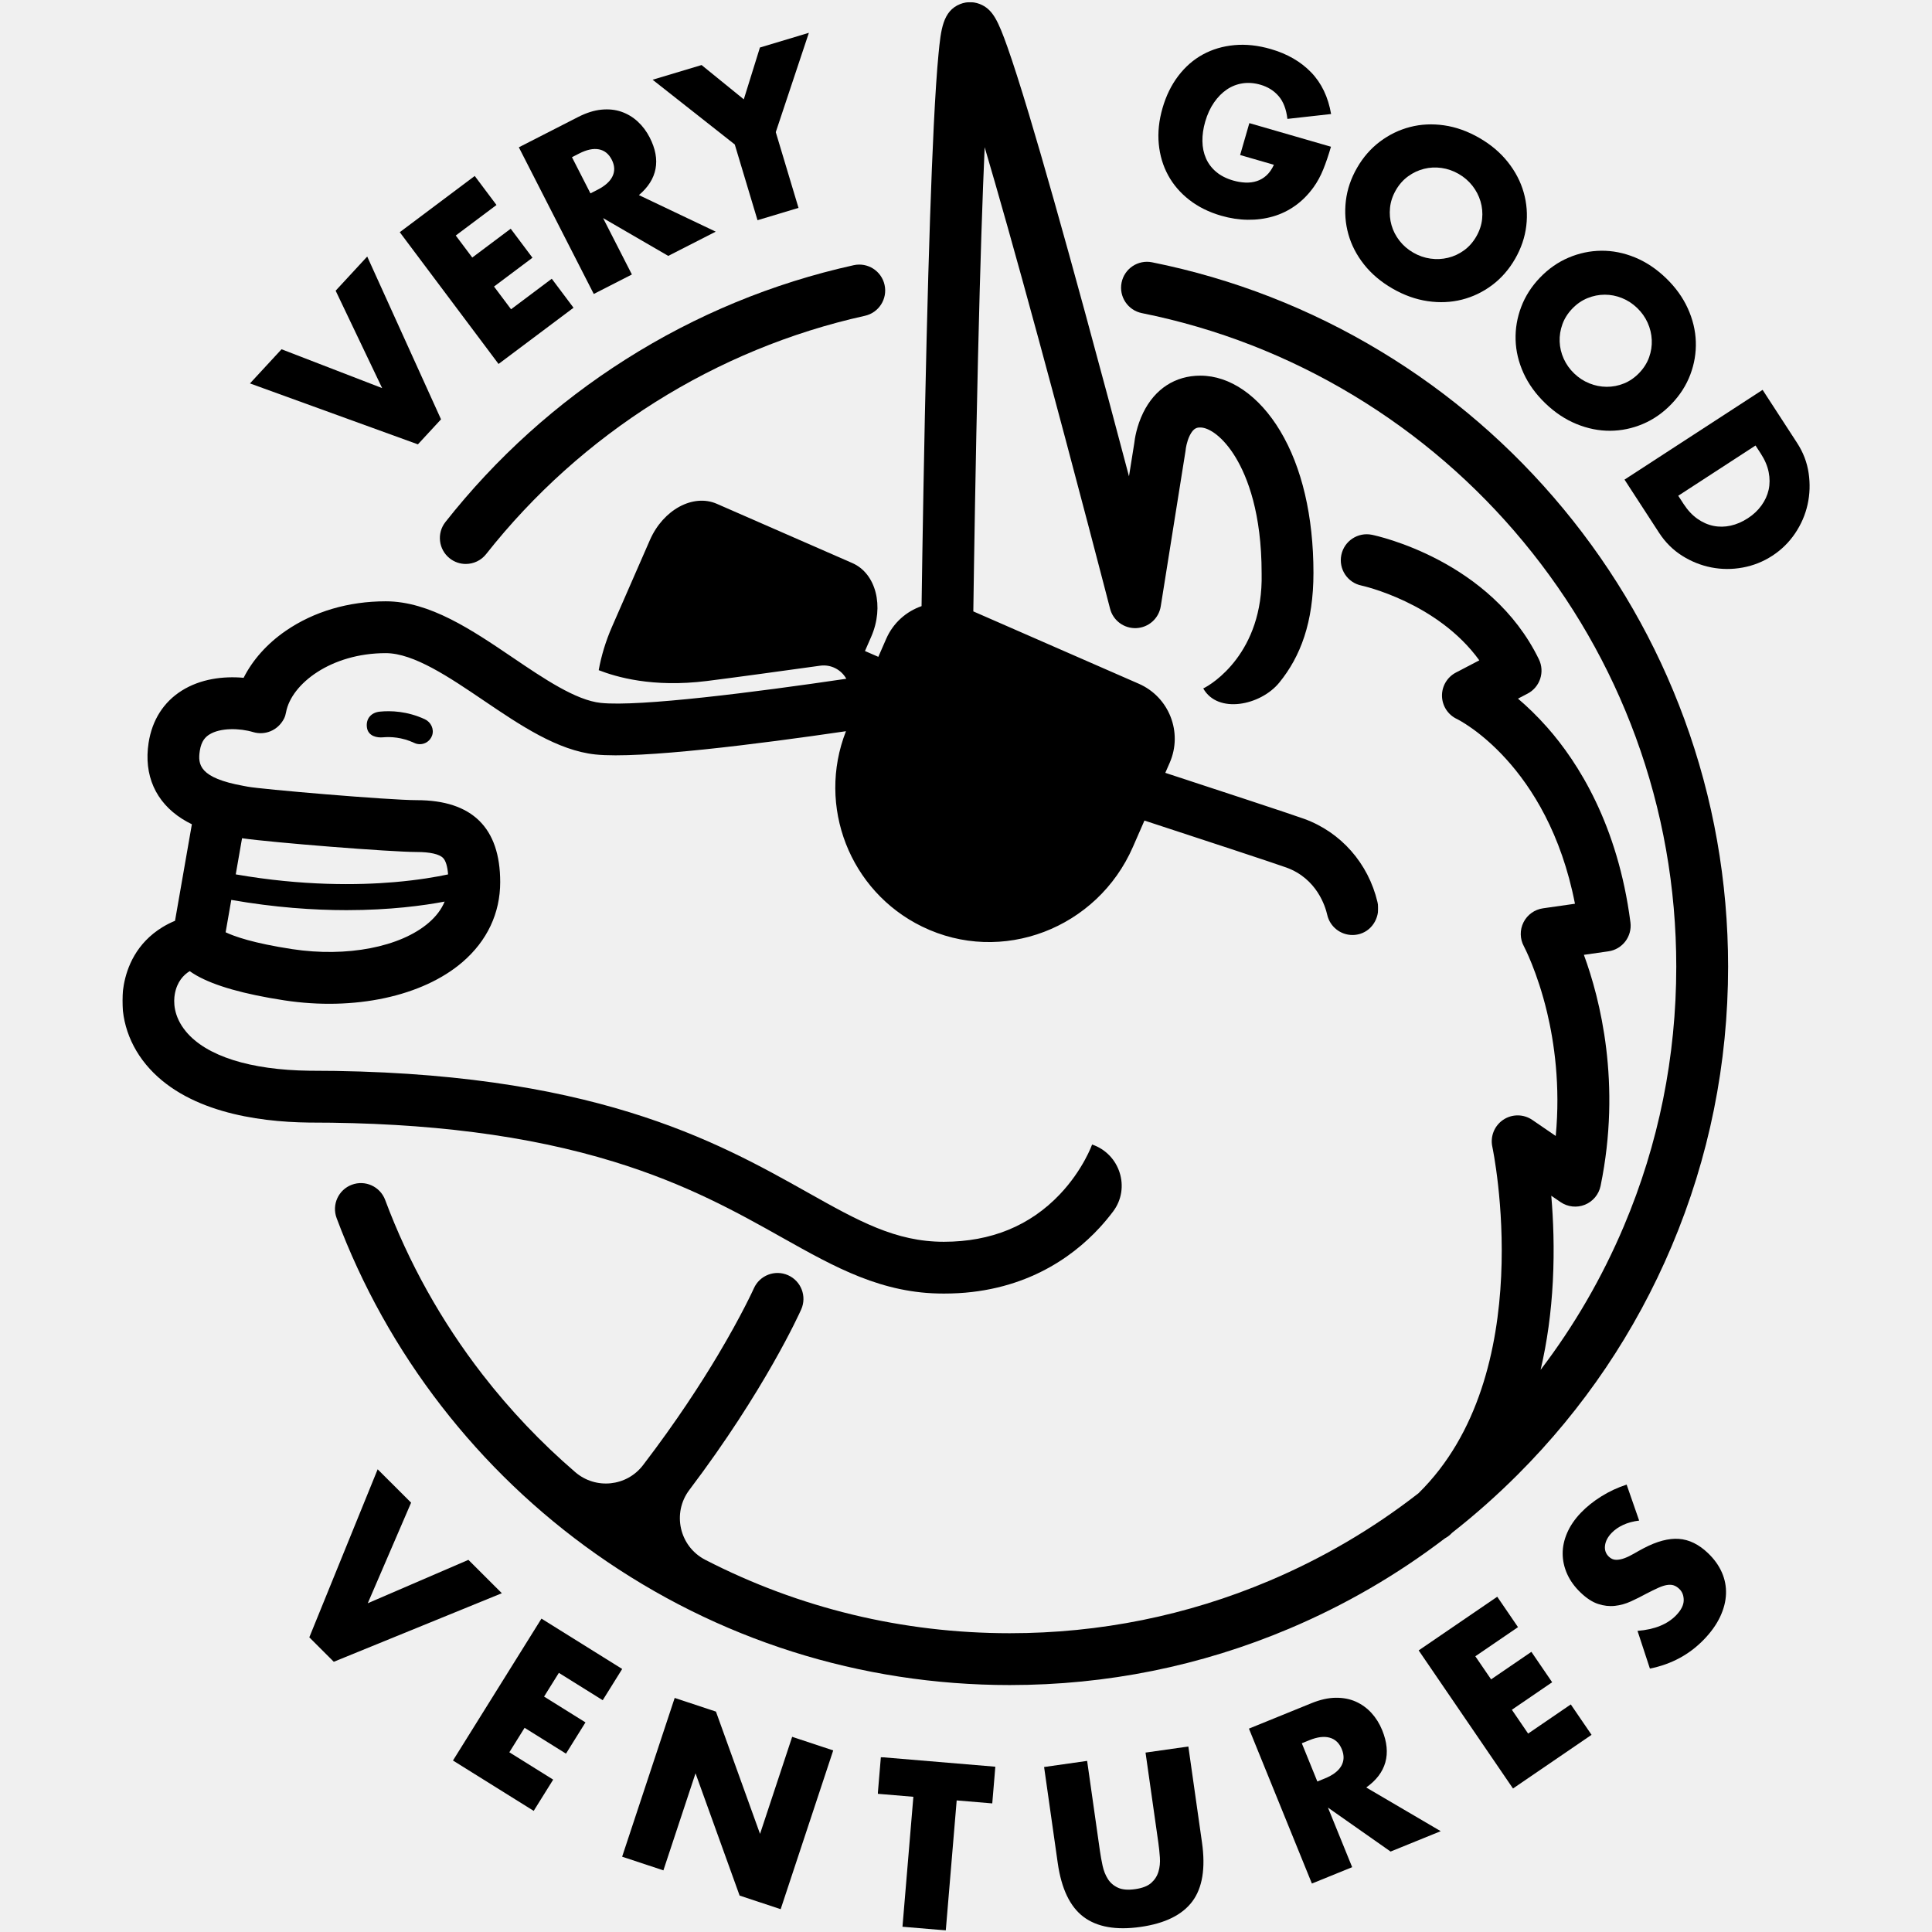
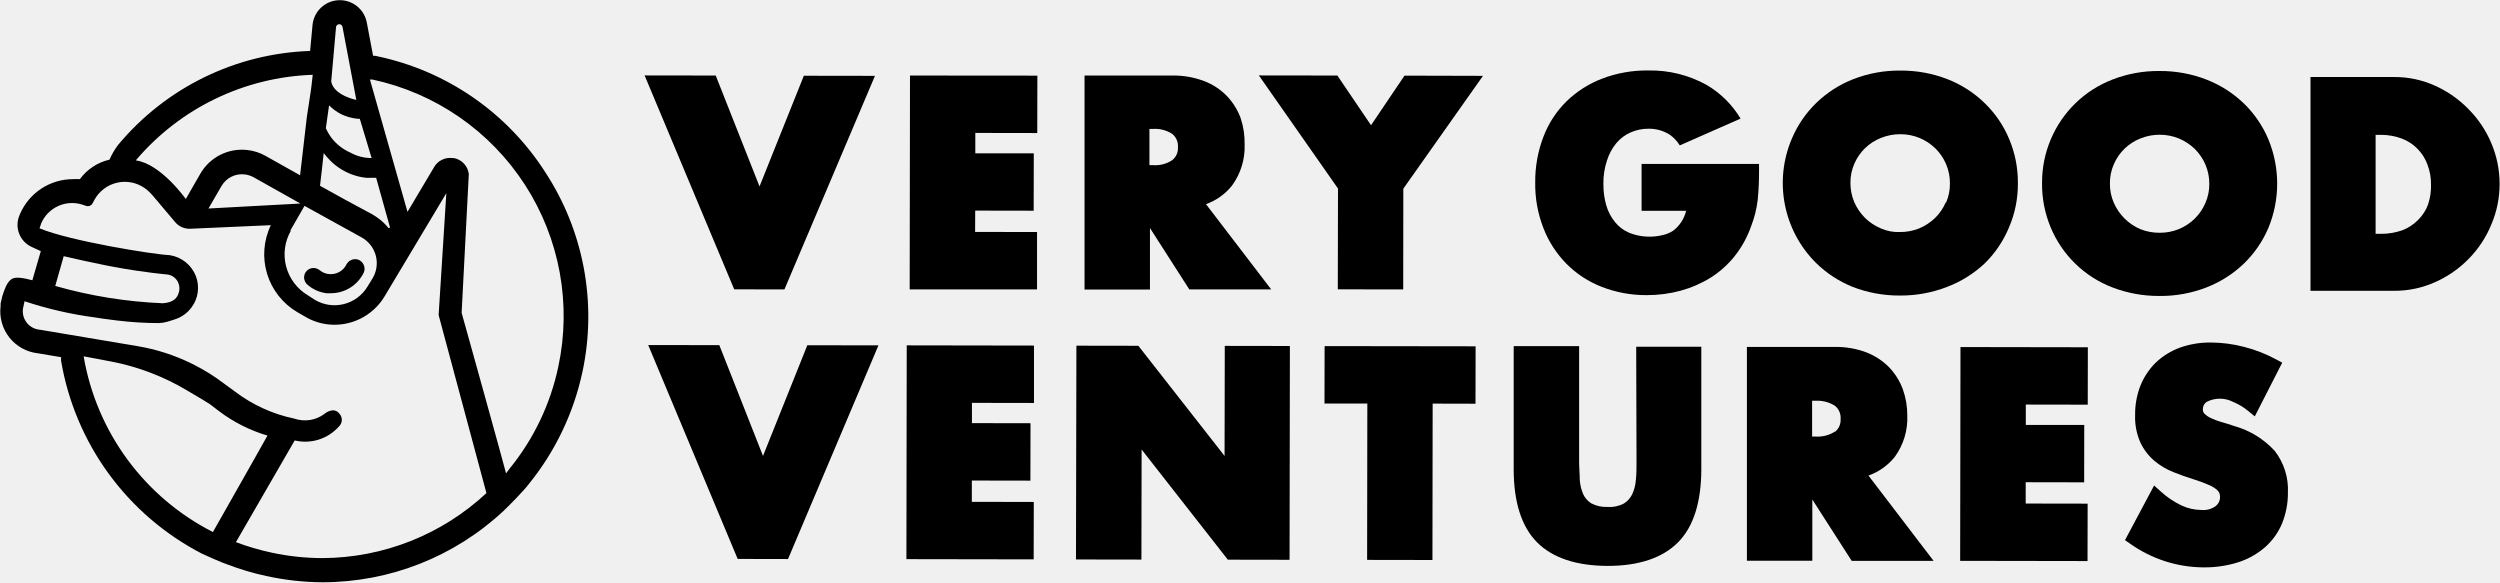
- <svg xmlns="http://www.w3.org/2000/svg" xmlns:xlink="http://www.w3.org/1999/xlink" width="2068px" height="2068px" viewBox="0 0 2068 2068" version="1.1">
-   <defs>
-     <polygon id="path-1" points="0 0.703 1344.236 0.703 1344.236 1383.039 0 1383.039" />
-     <polygon id="path-3" points="0.028 0.234 125.858 0.234 125.858 185.693 0.028 185.693" />
-   </defs>
-   <g id="unicorn-vgv-black" stroke="none" stroke-width="1" fill="none" fill-rule="evenodd">
-     <g id="unicorn-with-text" transform="translate(131, 0)">
-       <g id="Page-1" transform="translate(0, 1.034)">
-         <path d="M350.402,596.657 C355.492,600.672 361.549,602.621 367.565,602.621 C375.764,602.621 383.888,598.999 389.361,592.059 C491.213,462.945 635.185,372.363 794.755,337.002 C809.713,333.688 819.151,318.876 815.837,303.916 C812.523,288.957 797.714,279.521 782.754,282.833 C696.043,302.049 613.94,335.966 538.723,383.644 C464.91,430.431 400.003,488.991 345.805,557.695 C336.317,569.724 338.374,587.167 350.402,596.657" id="Fill-1" fill="#000000" />
-         <g id="Group-5" transform="translate(0, 0.597526)">
-           <mask id="mask-2" fill="white">
-             <use xlink:href="#path-1" />
-           </mask>
-           <g id="Clip-4" />
-           <path d="M315.092,910.34 C329.312,910.34 339.336,912.632 343.32,916.792 C346.156,919.756 347.955,925.755 348.627,934.323 C336.524,936.914 316.913,940.392 290.977,942.607 C252.541,945.888 193.214,946.813 121.334,934.295 L128.086,895.615 C159.905,900.196 286.96,910.34 315.092,910.34 M327.819,986.137 C297.525,1012.165 240.183,1023.219 181.734,1014.303 C140.247,1007.973 119.917,1000.77 110.514,996.27 L116.561,961.625 C162.956,969.741 204.515,972.588 239.914,972.588 C286.615,972.588 322.614,967.659 344.94,963.417 C341.5,971.743 335.817,979.266 327.819,986.137 M706.098,1323.018 C763.466,1355.224 813.009,1383.039 879.279,1383.039 C963.265,1383.039 1016.208,1344.772 1045.834,1312.667 C1051.258,1306.79 1056.112,1300.896 1060.439,1295.154 C1079.388,1270.004 1067.809,1233.614 1038.002,1223.465 L1038.002,1223.465 L1038.048,1223.332 C1037.953,1223.6 1028.311,1250.484 1003.619,1276.584 C971.625,1310.407 929.79,1327.556 879.279,1327.556 C827.517,1327.556 787.979,1305.359 733.257,1274.635 C635.429,1219.712 501.455,1144.496 200.423,1144.468 C136.796,1143.714 89.766,1128.785 67.987,1102.426 C54.36,1085.931 54.714,1070.193 56.138,1062.28 C58.509,1049.113 65.555,1041.85 72.05,1037.872 C74.19,1039.394 76.55,1040.907 79.154,1042.401 C98.696,1053.595 130.394,1062.595 173.369,1069.152 C248.253,1080.577 321.289,1064.894 363.97,1028.226 C390.427,1005.496 404.409,975.86 404.409,942.518 C404.409,884.35 374.358,854.857 315.092,854.857 C284.818,854.857 147.422,843.058 134.135,840.416 C132.863,840.161 131.339,839.884 129.603,839.571 C82.398,831.04 80.566,816.909 82.879,801.955 C84.538,791.227 89.192,787.049 93.059,784.608 C104.824,777.183 125.575,777.678 139.993,782.001 C152.346,785.707 166.319,780.53 173.005,767.611 C174.137,765.426 174.758,763.025 175.215,760.606 C180.966,730.252 223.407,697.486 281.938,697.486 C311.869,697.486 349.951,723.27 386.776,748.208 C425.675,774.546 465.896,801.782 506.472,805.96 C554.286,810.885 680.619,794.791 774.508,781.051 C743.078,861.262 778.592,952.354 855.938,990.131 C941.308,1031.827 1043.563,992.066 1081.621,905.007 L1094.002,876.685 C1153.618,896.2 1233.249,922.384 1245.95,926.989 C1278.572,938.814 1287.644,968.686 1289.649,977.557 C1292.559,990.446 1304.002,999.194 1316.682,999.194 C1319.335,999.194 1322.047,998.812 1324.74,998.002 C1338.968,993.726 1346.87,978.386 1343.439,963.931 C1333.574,922.368 1304.289,889.119 1264.854,874.825 C1250.778,869.723 1167.003,842.211 1116.328,825.615 L1121.054,814.802 C1135.26,782.304 1120.435,744.443 1087.941,730.235 L910.837,652.797 C911.603,598.215 913.269,490.779 915.853,381.145 C918.275,278.289 920.73,206.312 922.983,155.938 C936.745,202.508 955.479,268.553 980.932,362.215 C1020.362,507.318 1056.845,648.51 1057.209,649.919 C1060.495,662.643 1072.234,671.304 1085.379,670.693 C1098.504,670.072 1109.392,660.327 1111.459,647.35 L1138.005,480.843 C1138.11,480.185 1138.191,479.522 1138.247,478.854 C1138.254,478.787 1139.169,471.304 1142.474,464.574 C1146.712,455.95 1150.855,455.95 1153.882,455.95 C1163.093,455.95 1178.368,465.907 1191.725,488.153 C1204.365,509.207 1219.435,547.768 1219.435,611.911 C1219.435,612.11 1219.437,612.308 1219.44,612.509 C1221.255,696.921 1166.436,730.922 1156.773,735.338 L1156.937,735.244 C1172.485,762.917 1218.324,753.59 1238.367,728.977 C1261.115,701.041 1274.913,664.493 1274.913,611.622 C1274.913,550.912 1262.557,498.346 1239.289,459.591 C1216.728,422.015 1185.599,400.466 1153.882,400.466 C1126.975,400.466 1105.24,414.546 1092.681,440.108 C1085.631,454.461 1083.607,468.202 1083.094,472.891 L1077.46,508.231 C1063.777,456.468 1047.202,394.335 1030.293,332.325 C1006.114,243.655 985.98,172.524 970.451,120.908 C961.143,89.97 953.365,65.658 947.334,48.647 C937.399,20.629 931.828,9.645 920.329,3.821 C912.947,0.082 904.344,-0.315 896.727,2.733 C878.065,10.198 876.091,30.46 873.591,56.116 C871.839,74.119 870.121,100.062 868.485,133.221 C865.759,188.552 863.187,265.129 860.846,360.824 C858.074,474.02 856.277,587.821 855.432,647.172 C839.095,652.832 825.078,665.028 817.605,682.12 L809.156,701.447 L794.852,695.219 L801.51,679.985 C815.724,647.48 806.68,612.149 781.316,601.065 L636.307,537.657 C610.954,526.57 578.875,543.926 564.662,576.417 L524.051,669.332 C517.339,684.7 512.634,700.303 509.85,715.727 C528.523,722.951 567.281,734.614 625.788,727.29 C652.928,723.905 711.214,715.871 735.668,712.475 C742.448,711.544 746.63,710.956 746.819,710.932 C758.484,709.308 769.467,715.197 774.874,724.911 C677.039,739.343 553.577,755.035 512.153,750.766 C485.451,748.019 451.1,724.757 417.88,702.264 C374.127,672.637 328.885,642 281.938,642 C241.919,642 204.874,652.942 174.807,673.645 C154.878,687.367 139.319,704.894 129.785,723.88 C108.099,721.933 83.628,724.953 63.452,737.686 C44.044,749.935 31.805,769.224 28.055,793.47 C22.715,827.982 35.523,856.929 64.12,874.981 C67.485,877.105 70.927,878.973 74.379,880.651 L56.341,983.992 C52.196,985.696 47.68,987.888 43.045,990.71 C14.833,1007.889 4.901,1033.764 1.538,1052.449 C-3.784,1082.012 4.847,1113.109 25.221,1137.769 C66.708,1187.98 143.132,1199.298 199.938,1199.951 C200.045,1199.951 200.15,1199.951 200.258,1199.951 C327.723,1199.951 434.308,1213.662 526.102,1241.865 C604.403,1265.922 658.432,1296.256 706.098,1323.018" id="Fill-3" fill="#000000" mask="url(#mask-2)" />
-         </g>
-         <path d="M1671.858,768.622 C1641.796,686.726 1598.223,610.982 1542.348,543.492 C1486.924,476.551 1421.177,419.86 1346.935,374.995 C1271.155,329.2 1188.815,297.148 1102.196,279.731 C1087.171,276.718 1072.552,286.439 1069.532,301.459 C1066.512,316.479 1076.239,331.107 1091.258,334.127 C1171.589,350.281 1247.957,380.006 1318.243,422.482 C1387.147,464.122 1448.171,516.741 1499.616,578.879 C1551.464,641.503 1591.894,711.775 1619.778,787.743 C1648.636,866.359 1663.267,949.089 1663.267,1033.634 C1663.267,1129.971 1644.408,1223.412 1607.213,1311.36 C1583.896,1366.489 1554.041,1417.969 1518.053,1465.234 C1525.029,1435.566 1529.428,1403.804 1531.155,1370.298 C1532.929,1335.849 1531.662,1304.369 1529.475,1278.869 L1539.408,1285.671 C1547.07,1290.918 1556.851,1291.982 1565.463,1288.507 C1574.075,1285.029 1580.374,1277.471 1582.248,1268.375 C1604.788,1158.879 1581.781,1068.389 1564.378,1021.014 L1590.624,1017.263 C1605.649,1015.118 1616.159,1001.293 1614.21,986.24 C1600.699,881.823 1558.298,815.103 1525.106,777.519 C1514.146,765.107 1503.476,754.954 1493.825,746.78 L1504.108,741.413 C1517.421,734.47 1522.791,718.194 1516.226,704.689 C1464.697,598.682 1342.72,572.468 1337.553,571.406 C1322.549,568.315 1307.843,577.969 1304.753,592.975 C1301.663,607.981 1311.286,622.644 1326.292,625.734 C1327.191,625.925 1407.489,643.59 1452.449,705.788 L1427.406,718.855 C1418.071,723.728 1412.297,733.466 1412.505,743.995 C1412.71,754.526 1418.862,764.031 1428.382,768.531 C1429.406,769.016 1525.57,816.156 1554.827,966.331 L1520.641,971.214 C1511.647,972.5 1503.833,978.076 1499.758,986.196 C1495.681,994.319 1495.821,1003.888 1500.164,1011.871 C1500.306,1012.135 1514.545,1038.932 1524.98,1082.601 C1532.588,1114.433 1539.375,1160.8 1534.243,1214.892 L1509.168,1197.723 C1499.788,1191.302 1487.442,1191.252 1478.014,1197.594 C1468.585,1203.938 1463.978,1215.396 1466.391,1226.502 C1466.921,1228.946 1517.407,1469.856 1387.257,1597.397 C1338.396,1635.42 1284.934,1666.808 1227.515,1691.097 C1139.575,1728.295 1046.142,1747.157 949.815,1747.157 C835.146,1747.157 724.139,1720.208 623.898,1668.571 C596.232,1654.319 588.12,1618.57 606.896,1593.747 C687.749,1486.846 724.809,1404.611 726.608,1400.564 C732.835,1386.576 726.545,1370.195 712.561,1363.958 C698.578,1357.719 682.181,1364.001 675.933,1377.984 C675.809,1378.259 663.307,1406.07 637.478,1449.381 C619.83,1478.98 593.089,1520.527 557.234,1567.33 C539.737,1590.171 506.61,1593.53 484.793,1574.771 C448.273,1543.368 414.981,1508.343 385.378,1470.113 C341.362,1413.264 306.336,1350.437 281.277,1283.374 C275.916,1269.022 259.934,1261.735 245.586,1267.099 C231.235,1272.462 223.949,1288.444 229.312,1302.796 C256.326,1375.094 294.076,1442.816 341.514,1504.083 C388.489,1564.751 444.07,1617.944 506.706,1662.187 C636.79,1754.073 790.016,1802.641 949.815,1802.641 C1053.608,1802.641 1154.311,1782.306 1249.126,1742.197 C1308.723,1716.987 1364.36,1684.692 1415.417,1645.748 C1417.576,1644.611 1419.628,1643.188 1421.495,1641.437 C1422.155,1640.816 1422.792,1640.17 1423.446,1639.544 C1447.912,1620.365 1471.299,1599.638 1493.531,1577.404 C1564.139,1506.788 1619.578,1424.551 1658.308,1332.976 C1698.41,1238.149 1718.745,1137.435 1718.745,1033.634 C1718.745,942.544 1702.971,853.38 1671.858,768.622" id="Fill-6" fill="#000000" />
-         <path d="M275.492,760.707 C266.532,761.615 260.565,767.956 261.713,777.372 C262.927,787.336 273.105,788.718 278.708,788.205 C286.727,787.469 299.113,787.911 312.514,794.217 C314.423,795.114 316.432,795.541 318.411,795.541 C324.092,795.541 329.516,792.033 331.551,786.144 C333.89,779.365 330.225,771.838 323.714,768.829 C304.887,760.135 287.273,759.512 275.492,760.707" id="Fill-8" fill="#000000" />
-         <polygon id="Fill-10" fill="#000000" points="170.359 372.809 278.045 414.39 228.272 310.129 262.068 273.556 341.073 447.81 316.321 474.598 136.563 409.384" />
-         <polygon id="Fill-12" fill="#000000" points="400.429 218.383 356.847 251.062 374.514 274.634 415.667 243.778 438.949 274.833 397.794 305.687 416.029 330.006 459.609 297.326 482.891 328.379 402.644 388.552 296.904 247.501 377.147 187.328" />
-         <path d="M501.013,205.953 L508.714,202.016 C516.764,197.903 522.087,193.081 524.692,187.554 C527.289,182.024 526.995,176.133 523.807,169.887 C520.615,163.643 516.015,159.953 510.01,158.819 C504.007,157.687 496.977,159.178 488.93,163.291 L481.229,167.226 L501.013,205.953 Z M635.099,246.926 L584.303,272.881 L514.521,232.396 L545.37,292.774 L504.567,313.627 L424.36,156.639 L487.857,124.193 C496.599,119.723 504.889,117.109 512.729,116.341 C520.559,115.58 527.726,116.334 534.233,118.612 C540.737,120.895 546.548,124.396 551.68,129.125 C556.808,133.856 561.077,139.551 564.479,146.215 C570.582,158.154 572.643,169.308 570.683,179.674 C568.713,190.047 562.787,199.423 552.889,207.802 L635.099,246.926 Z" id="Fill-14" fill="#000000" />
-         <polygon id="Fill-16" fill="#000000" points="655.491 153.609 567.556 84.321 619.953 68.587 665.153 105.3 682.424 49.823 734.818 34.087 699.381 140.43 723.721 221.491 679.838 234.671" />
-         <path d="M1206.294,130.759 L1293.659,156.023 C1291.059,165.007 1288.324,173.062 1285.455,180.181 C1282.582,187.302 1279.119,193.681 1275.056,199.323 C1269.357,207.249 1262.829,213.838 1255.466,219.09 C1248.107,224.346 1240.134,228.207 1231.553,230.674 C1222.969,233.141 1213.988,234.318 1204.613,234.201 C1195.238,234.084 1185.758,232.642 1176.18,229.871 C1163.001,226.062 1151.614,220.414 1142.013,212.933 C1132.413,205.452 1124.856,196.655 1119.344,186.541 C1113.831,176.428 1110.494,165.24 1109.336,152.982 C1108.174,140.719 1109.521,127.925 1113.376,114.598 C1117.183,101.424 1122.814,89.947 1130.264,80.175 C1137.714,70.402 1146.494,62.76 1156.606,57.245 C1166.719,51.736 1177.94,48.41 1190.279,47.269 C1202.611,46.132 1215.589,47.53 1229.217,51.472 C1246.882,56.582 1261.274,64.879 1272.393,76.37 C1283.511,87.861 1290.648,102.745 1293.799,121.017 L1247.029,126.233 C1245.817,115.823 1242.692,107.696 1237.647,101.856 C1232.601,96.018 1226.11,91.95 1218.18,89.656 C1211.587,87.749 1205.243,87.254 1199.138,88.164 C1193.033,89.077 1187.413,91.266 1182.274,94.728 C1177.135,98.194 1172.546,102.829 1168.518,108.639 C1164.483,114.451 1161.32,121.325 1159.026,129.258 C1156.949,136.447 1155.955,143.382 1156.055,150.062 C1156.149,156.744 1157.423,162.871 1159.864,168.445 C1162.305,174.019 1165.944,178.843 1170.77,182.916 C1175.594,186.987 1181.676,190.084 1189.014,192.206 C1193.355,193.462 1197.689,194.19 1202.011,194.384 C1206.338,194.582 1210.42,194.059 1214.271,192.818 C1218.112,191.578 1221.583,189.541 1224.675,186.7 C1227.765,183.862 1230.4,180.078 1232.58,175.356 L1196.422,164.9 L1206.294,130.759 Z" id="Fill-18" fill="#000000" />
-         <path d="M1363.113,202.52 C1359.612,208.597 1357.528,214.864 1356.872,221.318 C1356.212,227.777 1356.748,234.023 1358.492,240.059 C1360.226,246.097 1363.092,251.661 1367.09,256.75 C1371.078,261.84 1375.982,266.056 1381.793,269.4 C1387.597,272.745 1393.703,274.872 1400.114,275.772 C1406.513,276.673 1412.798,276.382 1418.964,274.893 C1425.118,273.406 1430.829,270.759 1436.083,266.947 C1441.334,263.138 1445.712,258.194 1449.215,252.114 C1452.714,246.036 1454.791,239.772 1455.452,233.315 C1456.112,226.859 1455.538,220.592 1453.731,214.514 C1451.927,208.441 1449.026,202.858 1445.036,197.767 C1441.038,192.679 1436.137,188.461 1430.33,185.114 C1424.523,181.769 1418.413,179.648 1412.009,178.745 C1405.603,177.846 1399.353,178.156 1393.261,179.683 C1387.165,181.209 1381.492,183.877 1376.243,187.686 C1370.985,191.496 1366.614,196.442 1363.113,202.52 M1321.582,178.595 C1328.114,167.249 1336.295,157.887 1346.125,150.504 C1355.948,143.124 1366.677,137.926 1378.306,134.91 C1389.933,131.897 1402.1,131.307 1414.805,133.136 C1427.511,134.969 1440.076,139.462 1452.502,146.62 C1464.789,153.697 1474.948,162.296 1482.977,172.405 C1491.003,182.516 1496.667,193.377 1499.96,204.989 C1503.253,216.599 1504.173,228.507 1502.724,240.712 C1501.265,252.917 1497.274,264.69 1490.744,276.036 C1484.212,287.382 1476.024,296.747 1466.201,304.127 C1456.373,311.51 1445.614,316.689 1433.915,319.663 C1422.22,322.639 1409.986,323.194 1397.215,321.322 C1384.442,319.448 1371.911,314.976 1359.621,307.896 C1347.194,300.738 1337.004,292.123 1329.043,282.053 C1321.083,271.984 1315.488,261.159 1312.263,249.589 C1309.033,238.014 1308.146,226.129 1309.6,213.922 C1311.052,201.717 1315.047,189.941 1321.582,178.595" id="Fill-20" fill="#000000" />
-         <path d="M1551.975,329.302 C1547.113,334.36 1543.58,339.939 1541.388,346.047 C1539.19,352.153 1538.207,358.343 1538.443,364.622 C1538.674,370.903 1540.116,376.995 1542.768,382.893 C1545.414,388.796 1549.16,394.068 1553.989,398.716 C1558.822,403.36 1564.232,406.894 1570.237,409.312 C1576.235,411.728 1582.403,412.96 1588.742,413 C1595.081,413.042 1601.254,411.847 1607.273,409.415 C1613.287,406.983 1618.73,403.239 1623.589,398.183 C1628.452,393.128 1631.976,387.547 1634.177,381.441 C1636.369,375.333 1637.323,369.115 1637.034,362.782 C1636.742,356.45 1635.272,350.332 1632.628,344.429 C1629.974,338.529 1626.231,333.251 1621.407,328.609 C1616.573,323.962 1611.156,320.43 1605.158,318.012 C1599.158,315.594 1593.015,314.392 1586.735,314.401 C1580.452,314.415 1574.302,315.638 1568.288,318.071 C1562.269,320.503 1556.838,324.249 1551.975,329.302 M1517.429,296.079 C1526.508,286.642 1536.7,279.525 1548.016,274.729 C1559.326,269.93 1570.991,267.472 1583.008,267.349 C1595.018,267.222 1606.967,269.585 1618.86,274.421 C1630.749,279.262 1641.86,286.647 1652.195,296.588 C1662.417,306.419 1670.203,317.209 1675.561,328.959 C1680.915,340.704 1683.795,352.608 1684.194,364.671 C1684.595,376.735 1682.621,388.516 1678.271,400.009 C1673.918,411.504 1667.208,421.97 1658.132,431.409 C1649.06,440.846 1638.861,447.96 1627.547,452.759 C1616.23,457.556 1604.54,459.988 1592.474,460.059 C1580.403,460.128 1568.395,457.717 1556.453,452.822 C1544.506,447.927 1533.42,440.566 1523.201,430.737 C1512.864,420.794 1505.05,409.977 1499.75,398.286 C1494.45,386.595 1491.628,374.742 1491.285,362.733 C1490.937,350.722 1492.94,338.972 1497.293,327.477 C1501.64,315.982 1508.355,305.515 1517.429,296.079" id="Fill-22" fill="#000000" />
-         <path d="M1665.387,529.616 L1671.121,538.437 C1675.451,545.103 1680.361,550.369 1685.853,554.236 C1691.337,558.106 1697.081,560.646 1703.074,561.862 C1709.07,563.078 1715.198,562.999 1721.463,561.624 C1727.722,560.247 1733.862,557.607 1739.874,553.7 C1745.756,549.876 1750.608,545.327 1754.428,540.054 C1758.253,534.782 1760.823,529.159 1762.146,523.186 C1763.467,517.213 1763.474,510.932 1762.172,504.345 C1760.863,497.761 1758.088,491.197 1753.838,484.664 L1748.106,475.841 L1665.387,529.616 Z M1755.674,416.266 L1792.624,473.118 C1799.161,483.18 1803.273,493.942 1804.956,505.396 C1806.639,516.851 1806.258,528.064 1803.819,539.039 C1801.378,550.014 1796.911,560.307 1790.428,569.917 C1783.937,579.524 1775.794,587.516 1765.995,593.888 C1756.321,600.174 1745.8,604.363 1734.429,606.457 C1723.057,608.553 1711.824,608.506 1700.743,606.324 C1689.657,604.141 1679.222,599.959 1669.439,593.769 C1659.655,587.581 1651.449,579.388 1644.824,569.196 L1607.874,512.347 L1755.674,416.266 Z" id="Fill-24" fill="#000000" />
-         <polygon id="Fill-26" fill="#000000" points="309.04 1607.411 262.655 1715.066 370.369 1668.623 406.161 1704.341 226.293 1777.72 200.082 1751.56 273.25 1571.69" />
-         <polygon id="Fill-28" fill="#000000" points="514.134 1818.862 467.205 1789.588 451.374 1814.969 495.684 1842.612 474.829 1876.05 430.521 1848.407 414.189 1874.593 461.116 1903.87 440.263 1937.308 353.854 1883.405 448.578 1731.523 534.989 1785.424" />
-         <polygon id="Fill-30" fill="#000000" points="534.931 1986.365 591.177 1816.425 635.345 1831.048 682.537 1961.955 716.927 1858.053 760.871 1872.602 704.625 2042.54 660.681 2027.991 613.491 1897.086 579.101 2000.988" />
-         <g id="Group-34" transform="translate(808.5453, 1879.537)">
-           <mask id="mask-4" fill="white">
-             <use xlink:href="#path-3" />
-           </mask>
-           <g id="Clip-33" />
-           <polygon id="Fill-32" fill="#000000" mask="url(#mask-4)" points="84.481 46.585 72.823 185.694 26.459 181.808 38.119 42.696 0.028 39.505 3.324 0.234 125.858 10.504 122.567 49.775" />
-         </g>
-         <path d="M1032.659,1883.814 L1046.354,1980.181 C1047.092,1985.353 1048.035,1990.614 1049.197,1995.964 C1050.354,2001.316 1052.226,2006.045 1054.807,2010.153 C1057.391,2014.266 1060.994,2017.391 1065.615,2019.529 C1070.234,2021.672 1076.379,2022.195 1084.057,2021.102 C1091.734,2020.012 1097.456,2017.799 1101.218,2014.469 C1104.978,2011.138 1107.569,2007.13 1108.983,2002.453 C1110.395,1997.78 1110.913,1992.706 1110.537,1987.244 C1110.159,1981.784 1109.604,1976.465 1108.869,1971.295 L1095.174,1874.925 L1141.006,1868.411 L1155.599,1971.127 C1159.52,1998.709 1156.075,2019.737 1145.27,2034.222 C1134.455,2048.707 1115.968,2057.81 1089.806,2061.531 C1063.636,2065.249 1043.309,2061.666 1028.815,2050.775 C1014.32,2039.889 1005.11,2020.659 1001.192,1993.077 L986.594,1890.363 L1032.659,1883.814 Z" id="Fill-35" fill="#000000" />
-         <path d="M1279.078,1905.866 L1287.214,1902.557 C1295.714,1899.102 1301.525,1894.689 1304.641,1889.322 C1307.752,1883.956 1307.974,1877.974 1305.29,1871.376 C1302.611,1864.777 1298.279,1860.646 1292.304,1858.972 C1286.327,1857.301 1279.09,1858.195 1270.588,1861.652 L1262.45,1864.959 L1279.078,1905.866 Z M1411.135,1959.046 L1357.477,1980.861 L1290.43,1933.798 L1316.355,1997.577 L1273.251,2015.099 L1205.852,1849.27 L1272.924,1822.003 C1282.159,1818.25 1290.771,1816.329 1298.769,1816.24 C1306.758,1816.151 1313.944,1817.545 1320.327,1820.418 C1326.703,1823.294 1332.278,1827.345 1337.056,1832.581 C1341.831,1837.814 1345.647,1843.95 1348.51,1850.987 C1353.636,1863.601 1354.749,1875.064 1351.852,1885.38 C1348.954,1895.699 1342.139,1904.662 1331.394,1912.274 L1411.135,1959.046 Z" id="Fill-37" fill="#000000" />
-         <polygon id="Fill-39" fill="#000000" points="1493.861 1740.643 1448.187 1771.843 1465.059 1796.545 1508.184 1767.084 1530.407 1799.628 1487.286 1829.089 1504.69 1854.572 1550.363 1823.37 1572.588 1855.917 1488.495 1913.361 1387.542 1765.546 1471.636 1708.101" />
-         <path d="M1623.531,1626.579 C1617.054,1627.389 1611.353,1628.934 1606.419,1631.214 C1601.485,1633.504 1597.375,1636.356 1594.089,1639.783 C1589.923,1644.126 1587.557,1648.652 1586.987,1653.367 C1586.413,1658.079 1587.783,1662.026 1591.092,1665.201 C1593.377,1667.392 1595.919,1668.515 1598.717,1668.569 C1601.515,1668.625 1604.526,1668.058 1607.747,1666.87 C1610.972,1665.684 1614.321,1664.076 1617.806,1662.043 C1621.288,1660.012 1624.802,1658.063 1628.345,1656.198 C1642.519,1648.741 1655.093,1645.401 1666.079,1646.178 C1677.062,1646.96 1687.469,1652.058 1697.289,1661.48 C1703.913,1667.836 1708.847,1674.7 1712.072,1682.076 C1715.304,1689.454 1716.779,1697.122 1716.497,1705.074 C1716.215,1713.028 1714.147,1721.132 1710.289,1729.381 C1706.426,1737.634 1700.718,1745.699 1693.161,1753.581 C1677.494,1769.915 1658.125,1780.39 1635.053,1785.014 L1621.789,1744.655 C1631.062,1743.904 1639.144,1742.114 1646.022,1739.282 C1652.902,1736.453 1658.643,1732.637 1663.248,1727.843 C1668.506,1722.358 1671.162,1717.073 1671.225,1711.976 C1671.288,1706.883 1669.722,1702.801 1666.522,1699.734 C1664.583,1697.871 1662.571,1696.597 1660.482,1695.913 C1658.398,1695.229 1655.987,1695.11 1653.254,1695.56 C1650.519,1696.008 1647.408,1697.024 1643.917,1698.606 C1640.423,1700.191 1636.299,1702.21 1631.536,1704.656 C1626,1707.683 1620.408,1710.487 1614.753,1713.068 C1609.098,1715.65 1603.338,1717.249 1597.478,1717.874 C1591.613,1718.502 1585.641,1717.818 1579.552,1715.813 C1573.47,1713.815 1567.226,1709.747 1560.832,1703.608 C1554.435,1697.474 1549.655,1690.862 1546.483,1683.759 C1543.314,1676.661 1541.706,1669.421 1541.665,1662.031 C1541.627,1654.646 1543.23,1647.196 1546.488,1639.682 C1549.746,1632.171 1554.661,1624.987 1561.235,1618.136 C1567.373,1611.741 1574.664,1605.91 1583.118,1600.64 C1591.571,1595.372 1600.577,1591.182 1610.139,1588.071 L1623.531,1626.579 Z" id="Fill-41" fill="#000000" />
-       </g>
-     </g>
-   </g>
+ <svg xmlns="http://www.w3.org/2000/svg" width="2771" height="646" viewBox="0 0 2771 646" fill="none">
+   <path d="M361.961 325.019H365.236H366.874C374.431 324.988 381.828 322.847 388.234 318.838C394.64 314.829 399.8 309.111 403.132 302.329C403.77 300.955 404.101 299.458 404.101 297.943C404.101 296.427 403.77 294.931 403.132 293.556C402.538 292.2 401.671 290.98 400.584 289.973C399.497 288.967 398.214 288.196 396.816 287.708C394.367 286.965 391.735 287.109 389.382 288.114C387.029 289.12 385.105 290.922 383.95 293.206C382.369 296.387 379.935 299.067 376.92 300.946C373.904 302.826 370.427 303.831 366.874 303.849H366.055C361.773 303.805 357.638 302.276 354.359 299.522C352.422 297.912 349.976 297.042 347.458 297.065C344.809 297.059 342.258 298.063 340.323 299.872C339.236 300.884 338.381 302.118 337.815 303.491C337.25 304.863 336.988 306.342 337.048 307.826C337.101 309.331 337.472 310.807 338.137 312.158C338.803 313.509 339.747 314.703 340.908 315.662C346.841 320.802 354.17 324.06 361.961 325.019Z" fill="black" />
+   <path d="M604.072 190.395C583.153 157.857 555.986 129.793 524.144 107.829C492.301 85.864 456.418 70.436 418.571 62.439L415.998 61.854H413.542L406.524 24.777C405.124 17.604 401.188 11.175 395.435 6.667C389.683 2.159 382.499 -0.127 375.2 0.228C367.9 0.583 360.972 3.555 355.684 8.6C350.397 13.645 347.103 20.426 346.406 27.701L343.715 56.474C302.888 57.834 262.811 67.824 226.121 85.786C189.432 103.748 156.961 129.274 130.845 160.687C127.048 165.707 123.867 171.165 121.371 176.944C108.181 179.995 96.52 187.671 88.505 198.582C85.896 198.411 83.278 198.411 80.669 198.582C68.22 198.615 56.052 202.286 45.662 209.144C35.272 216.001 27.113 225.746 22.188 237.179L21.603 238.583C18.822 245.03 18.673 252.309 21.186 258.865C23.699 265.421 28.676 270.735 35.053 273.672L45.229 278.35L35.872 310.632C26.983 308.409 17.392 306.07 12.48 309.579C7.567 313.088 4.994 320.69 2.538 328.293L0.667 336.48C0.611 337.415 0.611 338.352 0.667 339.287C-0.1 345.429 0.36 351.662 2.02 357.625C3.679 363.588 6.506 369.162 10.335 374.025C14.164 378.888 18.921 382.942 24.328 385.954C29.736 388.965 35.687 390.874 41.837 391.569L67.686 395.897C67.686 397.183 67.686 398.47 67.686 399.756C75.333 445.083 93.422 488.009 120.522 525.137C147.623 562.266 182.991 592.579 223.83 613.679C227.689 615.551 246.403 623.855 251.316 625.375C265.609 630.887 280.314 635.267 295.293 638.475C315.733 642.963 336.59 645.276 357.517 645.376C432.038 645.379 503.778 617.076 558.223 566.193C563.721 561.047 581.616 542.801 586.06 536.602C615.44 500.394 635.839 457.751 645.594 412.154C653.704 374.283 654.21 335.177 647.082 297.109C639.954 259.04 625.335 222.767 604.072 190.395ZM372.488 29.806C372.64 28.971 373.08 28.215 373.732 27.671C374.384 27.127 375.206 26.829 376.055 26.829C376.905 26.829 377.727 27.127 378.379 27.671C379.031 28.215 379.471 28.971 379.623 29.806L394.945 110.744C394.945 110.744 370.032 105.948 367.108 90.392L372.488 29.806ZM364.769 116.709C366.55 118.606 368.508 120.33 370.617 121.855C375.301 125.431 380.618 128.09 386.29 129.692C389.567 130.69 392.937 131.356 396.348 131.68H398.804L411.904 175.19C403.727 175.218 395.677 173.166 388.512 169.225C380.178 165.599 372.896 159.927 367.342 152.733C366.037 150.926 364.826 149.052 363.716 147.119L362.312 144.546C362.312 143.727 361.494 142.908 361.143 142.207L364.769 116.709ZM356.815 187.705L358.804 169.693L362.546 174.254L366.874 178.816C373.573 185.258 381.539 190.237 390.266 193.436C395.277 195.298 400.504 196.516 405.822 197.062C407.614 197.182 409.411 197.182 411.202 197.062H416.934L432.139 251.566C432.172 251.782 432.138 252.003 432.04 252.198C431.943 252.394 431.787 252.554 431.594 252.657C431.401 252.76 431.181 252.8 430.964 252.772C430.747 252.745 430.545 252.65 430.384 252.501C427.026 248.301 423.088 244.599 418.688 241.507C416.817 240.104 414.711 238.817 412.606 237.53L383.716 221.974L354.71 205.951L356.815 187.705ZM321.727 255.659L337.517 228.173L401.027 263.262C404.857 265.424 408.212 268.338 410.888 271.829C413.564 275.32 415.506 279.315 416.599 283.576C417.691 287.837 417.911 292.275 417.245 296.622C416.579 300.97 415.041 305.139 412.723 308.877L407.343 317.649C401.514 327.329 392.086 334.304 381.124 337.045C370.161 339.785 358.56 338.068 348.862 332.269L341.142 327.24C329.256 320.149 320.633 308.671 317.132 295.281C313.631 281.89 315.533 267.66 322.428 255.659H321.727ZM231.081 231.097L245.585 206.068C248.147 201.678 251.937 198.132 256.488 195.868C261.038 193.603 266.152 192.717 271.199 193.319C274.596 193.722 277.887 194.753 280.907 196.36L332.955 225.6L231.081 231.097ZM346.64 82.907C345.353 94.603 344.417 102.089 344.3 102.089L340.09 129.809L332.604 194.255L294.241 172.734C288.113 169.273 281.35 167.085 274.357 166.301C264.035 165.071 253.578 166.898 244.285 171.555C234.991 176.212 227.269 183.495 222.075 192.5L205.935 220.571C205.935 220.571 178.332 181.506 150.495 177.763C174.792 149.118 204.818 125.879 238.641 109.542C272.463 93.205 309.332 84.132 346.873 82.907H346.64ZM235.994 589.702C198.572 570.673 166.124 543.15 141.245 509.334C116.365 475.519 99.746 436.35 92.716 394.961L123.126 400.692C152.677 406.351 181.016 417.116 206.87 432.506C219.502 439.757 230.263 446.424 232.602 447.945L242.544 455.547C258.716 467.824 276.987 477.059 296.463 482.799C296.463 482.799 262.31 543.619 235.994 589.702ZM357.517 618.592C338.685 618.563 319.908 616.564 301.492 612.627C287.883 609.741 274.511 605.831 261.491 600.93L326.639 488.179C335.412 490.279 344.59 489.963 353.199 487.265C361.807 484.568 369.523 479.589 375.529 472.857C377.488 471.104 378.683 468.654 378.858 466.03C379.033 463.407 378.174 460.82 376.465 458.822C369.798 449.816 359.505 458.822 359.505 458.822C354.791 462.335 349.288 464.64 343.478 465.537C337.667 466.434 331.726 465.896 326.171 463.968C302.254 458.986 279.754 448.716 260.322 433.909L248.626 425.371C238.256 417.428 227.176 410.459 215.525 404.552L211.315 402.446C192.805 393.472 173.115 387.171 152.834 383.733L44.41 365.487C41.594 365.289 38.848 364.515 36.344 363.211C33.839 361.907 31.63 360.102 29.852 357.908C28.075 355.714 26.769 353.178 26.013 350.458C25.258 347.737 25.071 344.89 25.463 342.094L27.217 333.907C52.52 342.314 78.563 348.306 104.997 351.802L114.12 353.206L129.442 355.194C144.963 357.113 160.587 358.09 176.226 358.118C179.517 357.973 182.778 357.423 185.934 356.48L192.952 354.258C200.678 351.996 207.454 347.273 212.251 340.808C215.922 335.919 218.297 330.181 219.156 324.129C220.015 318.076 219.329 311.904 217.163 306.187C214.803 300.044 210.852 294.639 205.713 290.528C200.574 286.417 194.434 283.748 187.922 282.795C170.963 282.21 77.394 267.122 43.826 253.086L45.697 247.472C49.401 238.946 56.155 232.109 64.636 228.302C73.116 224.494 82.713 223.99 91.546 226.887L95.64 228.29C96.938 228.675 98.328 228.607 99.582 228.097C100.836 227.586 101.879 226.665 102.54 225.483L104.529 221.741C107.121 216.914 110.717 212.698 115.074 209.378C119.432 206.057 124.45 203.708 129.791 202.489C135.132 201.27 140.673 201.209 146.04 202.311C151.406 203.412 156.475 205.651 160.904 208.875C163.052 210.44 165.049 212.202 166.869 214.138L168.039 215.425L169.442 216.945L194.238 246.303C196.258 248.682 198.792 250.572 201.649 251.828C204.506 253.085 207.611 253.675 210.73 253.554L300.206 249.577C292.093 266.422 290.622 285.704 296.084 303.585C301.545 321.466 313.54 336.634 329.68 346.071L338.569 351.217C346.135 355.657 354.537 358.484 363.248 359.521C375.48 360.953 387.867 358.863 398.951 353.497C410.036 348.131 419.359 339.711 425.823 329.228L494.713 214.138L486.175 349.229L539.159 546.543C489.833 592.557 424.972 618.284 357.517 618.592ZM61.253 316.947L70.61 283.964C83.826 287.005 100.435 290.748 117.395 294.14L126.635 295.894C159.735 302.093 186.168 304.316 186.051 304.316C188.655 304.744 191.103 305.843 193.154 307.504C195.204 309.165 196.788 311.331 197.747 313.789C199.281 317.537 199.281 321.738 197.747 325.486C196.695 328.527 193.888 335.31 180.437 336.129C140.091 334.462 100.084 328.024 61.253 316.947ZM618.809 406.54C610.035 448.019 591.468 486.799 564.656 519.642L560.913 524.671C560.913 523.385 511.673 346.539 511.673 346.773L519.626 192.851C519.1 188.522 517.205 184.474 514.218 181.297C511.23 178.12 507.306 175.98 503.017 175.19H501.38C497.391 174.679 493.34 175.363 489.738 177.153C486.137 178.943 483.147 181.76 481.146 185.249L451.671 234.84L410.033 88.17H412.84C447.272 95.545 479.913 109.63 508.9 129.622C537.887 149.614 562.651 175.121 581.778 204.686C600.906 234.251 614.021 267.295 620.374 301.929C626.728 336.564 626.196 372.111 618.809 406.54Z" fill="black" />
+   <path d="M841.856 206.651L793.317 83.724L714.484 83.607L813.785 320.689L869.459 320.806L969.812 84.075L890.98 83.958L841.856 206.651Z" fill="black" />
+   <path d="M1149.7 147.466L1149.82 83.839L1008.64 83.722L1008.29 320.803H1149.46V257.176L1080.81 257.059L1080.93 233.433L1145.72 233.55L1145.84 169.922H1081.04V147.349L1149.7 147.466Z" fill="black" />
+   <path d="M1365.73 205.48C1375.32 192.255 1380.18 176.188 1379.53 159.865C1379.74 149.973 1378.24 140.119 1375.08 130.741C1371.72 121.684 1366.54 113.407 1359.88 106.413C1352.74 99.075 1344.08 93.404 1334.5 89.805C1323.29 85.594 1311.38 83.53 1299.41 83.722H1202.1V320.921H1274.61V252.732L1318.24 320.804H1409L1336.72 226.299C1348.16 222.235 1358.22 215.017 1365.73 205.48ZM1299.29 177.526C1292.87 181.765 1285.2 183.702 1277.54 183.023H1274.03V142.905H1277.65C1285.27 142.333 1292.87 144.263 1299.29 148.402C1301.45 150.143 1303.16 152.384 1304.26 154.931C1305.36 157.479 1305.82 160.256 1305.61 163.023C1305.83 165.773 1305.38 168.537 1304.27 171.068C1303.17 173.599 1301.46 175.817 1299.29 177.526Z" fill="black" />
+   <path d="M1556.73 83.841L1519.65 138.813L1482.34 83.724L1395.32 83.607L1483.04 208.99L1482.81 320.689L1555.32 320.806L1555.44 209.107L1643.74 84.075L1556.73 83.841Z" fill="black" />
+   <path d="M845.715 505.369L797.293 382.559L718.461 382.442L817.644 619.524L873.435 619.641L973.671 382.793L894.839 382.676L845.715 505.369Z" fill="black" />
+   <path d="M1146.07 446.657V383.03L1005.02 382.796L1004.67 619.76L1145.72 619.994L1145.84 556.367L1077.18 556.25V532.624L1142.1 532.741L1142.21 469.114L1077.3 468.997V446.54L1146.07 446.657Z" fill="black" />
+   <path d="M1192.62 620.114L1265.14 620.231L1265.37 498.24L1360.93 620.348L1429.35 620.465L1429.71 383.501L1357.54 383.384L1357.31 505.375L1261.75 383.267L1193.09 383.15L1192.62 620.114Z" fill="black" />
+   <path d="M1587.72 620.7L1587.95 447.362L1635.44 447.479L1635.56 383.852L1468.19 383.618L1468.07 447.245H1515.55L1515.32 620.583L1587.72 620.7Z" fill="black" />
+   <path d="M1813.92 512.276C1813.92 518.709 1813.92 525.142 1813.22 531.692C1812.87 537.191 1811.52 542.581 1809.25 547.599C1807.28 551.813 1804.16 555.382 1800.24 557.891C1794.7 560.931 1788.41 562.312 1782.11 561.868C1775.74 562.236 1769.39 560.861 1763.75 557.891C1759.79 555.434 1756.65 551.85 1754.74 547.599C1752.6 542.549 1751.33 537.169 1751 531.692C1751 525.025 1750.3 518.592 1750.3 512.276V383.618H1677.78V520.113C1677.78 556.488 1686.44 583.74 1703.63 601.05C1720.82 618.36 1747.14 627.133 1781.88 627.249C1816.38 627.249 1842.58 618.477 1859.77 601.284C1876.97 584.091 1885.62 556.839 1885.74 520.463V384.32H1813.57L1813.92 512.276Z" fill="black" />
+   <path d="M2100.25 506.307C2109.84 493.083 2114.7 477.015 2114.05 460.692C2114.12 450.772 2112.46 440.915 2109.14 431.568C2105.81 422.517 2100.68 414.239 2094.05 407.24C2086.85 399.901 2078.15 394.197 2068.55 390.515C2057.33 386.344 2045.43 384.32 2033.46 384.55H1936.27V621.514H2008.78V553.676L2052.41 621.631H2143.17L2071.01 527.126C2082.5 523.045 2092.63 515.834 2100.25 506.307ZM2033.81 478.353C2027.39 482.492 2019.79 484.422 2012.17 483.85H2008.55V444.2H2012.17C2019.83 443.745 2027.45 445.709 2033.93 449.814C2036.06 451.573 2037.74 453.821 2038.82 456.366C2039.9 458.911 2040.35 461.679 2040.13 464.435C2040.3 467.05 2039.87 469.669 2038.85 472.086C2037.84 474.502 2036.27 476.648 2034.28 478.353H2033.81Z" fill="black" />
+   <path d="M2172.65 621.633L2313.82 621.867L2313.94 558.24L2245.28 558.123V534.497L2310.08 534.614L2310.19 470.987H2245.4V448.413L2314.05 448.53L2314.17 384.903L2173 384.669L2172.65 621.633Z" fill="black" />
+   <path d="M2476.63 472.274C2471.83 470.637 2466.92 469.116 2462.01 467.713C2457.99 466.575 2454.08 465.088 2450.31 463.268C2447.63 462.069 2445.21 460.361 2443.18 458.239C2442.62 457.604 2442.2 456.862 2441.93 456.057C2441.67 455.252 2441.58 454.403 2441.66 453.561C2441.62 451.982 2441.98 450.42 2442.69 449.012C2443.41 447.604 2444.46 446.395 2445.75 445.49C2450.3 443.122 2455.36 441.886 2460.49 441.886C2465.62 441.886 2470.68 443.122 2475.23 445.49C2481.38 448.027 2487.1 451.499 2492.19 455.783L2499.2 461.514L2529.61 401.98L2523.3 398.589C2511.89 392.373 2499.75 387.618 2487.16 384.436C2475.24 381.329 2462.98 379.718 2450.66 379.641C2439 379.485 2427.4 381.385 2416.39 385.255C2406.44 388.871 2397.32 394.483 2389.61 401.746C2382.24 408.992 2376.43 417.669 2372.53 427.244C2368.45 437.633 2366.43 448.715 2366.57 459.876C2366.16 470.316 2368.12 480.712 2372.3 490.287C2375.96 498.078 2381.22 505.011 2387.74 510.638C2394.07 515.957 2401.22 520.222 2408.91 523.27C2416.28 526.194 2423.76 528.884 2431.25 531.223C2438.73 533.562 2442.95 535.2 2446.92 536.954C2450.15 538.142 2453.18 539.797 2455.93 541.867C2457.5 542.889 2458.79 544.298 2459.67 545.96C2460.44 547.645 2460.8 549.489 2460.72 551.341C2460.67 553.164 2460.23 554.955 2459.42 556.59C2458.61 558.226 2457.46 559.667 2456.04 560.814C2451.43 564.208 2445.73 565.79 2440.02 565.259C2432.38 565.19 2424.84 563.474 2417.92 560.23C2409.36 556.143 2401.47 550.78 2394.52 544.323L2387.62 538.124L2355.34 598.71L2360.6 602.336C2384.48 619.457 2413.09 628.735 2442.48 628.886C2455.57 629.035 2468.59 627.1 2481.07 623.155C2492.02 619.62 2502.13 613.889 2510.78 606.313C2518.95 599.086 2525.35 590.083 2529.5 579.996C2533.81 569.253 2536 557.772 2535.93 546.194C2536.75 529.468 2531.57 512.998 2521.31 499.76C2509.26 486.624 2493.79 477.106 2476.63 472.274Z" fill="black" />
+   <path d="M2226.8 252.029C2233.43 236.589 2236.77 219.94 2236.62 203.139C2236.8 186.271 2233.49 169.549 2226.92 154.015C2220.7 139.099 2211.51 125.607 2199.9 114.365C2188.09 102.852 2174.09 93.824 2158.73 87.815C2142.06 81.342 2124.32 78.087 2106.45 78.224C2088.61 78.039 2070.91 81.254 2054.28 87.698C2038.93 93.67 2024.93 102.658 2013.11 114.131C2001.55 125.372 1992.37 138.814 1986.09 153.664C1976.26 176.673 1973.55 202.104 1978.33 226.668C1983.1 251.231 1995.14 273.796 2012.88 291.445C2024.54 302.862 2038.33 311.882 2053.46 317.995C2070.18 324.434 2087.95 327.687 2105.86 327.586C2123.65 327.706 2141.3 324.492 2157.91 318.112C2173.38 312.254 2187.57 303.434 2199.66 292.147C2211.32 280.741 2220.55 267.094 2226.8 252.029ZM2156.62 224.426C2153.87 230.821 2149.89 236.621 2144.93 241.502C2139.78 246.47 2133.75 250.437 2127.15 253.199C2120.41 255.875 2113.22 257.226 2105.98 257.175C2098.62 257.515 2091.29 256.112 2084.57 253.082C2078.04 250.323 2072.09 246.355 2067.03 241.385C2062.12 236.416 2058.15 230.588 2055.33 224.192C2052.44 217.387 2050.97 210.064 2051.01 202.671C2050.94 195.301 2052.46 188.002 2055.45 181.267C2058.24 174.818 2062.29 168.986 2067.34 164.108C2072.4 159.23 2078.38 155.402 2084.92 152.845C2091.69 150.12 2098.92 148.729 2106.21 148.752C2113.51 148.72 2120.74 150.111 2127.5 152.845C2134.1 155.607 2140.13 159.574 2145.28 164.542C2150.22 169.487 2154.19 175.32 2156.97 181.735C2159.89 188.533 2161.36 195.86 2161.3 203.256C2161.41 210.531 2159.97 217.745 2157.09 224.426H2156.62Z" fill="black" />
+   <path d="M2393.59 328.055C2411.38 328.224 2429.04 325.009 2445.64 318.581C2461.08 312.583 2475.19 303.601 2487.16 292.147C2498.73 280.901 2507.96 267.462 2514.29 252.614C2527.26 221.188 2527.26 185.909 2514.29 154.483C2508.03 139.59 2498.84 126.107 2487.27 114.833C2475.35 103.346 2461.28 94.324 2445.87 88.283C2429.2 81.81 2411.46 78.555 2393.59 78.692C2375.75 78.507 2358.05 81.723 2341.42 88.166C2326.22 94.033 2312.34 102.895 2300.63 114.227C2288.92 125.559 2279.6 139.13 2273.23 154.132C2266.62 169.617 2263.27 186.301 2263.41 203.139C2263.25 219.956 2266.52 236.628 2273 252.146C2279.29 267.221 2288.56 280.867 2300.26 292.264C2311.95 303.661 2325.84 312.573 2341.07 318.464C2357.79 324.903 2375.56 328.156 2393.47 328.055H2393.59ZM2354.64 241.971C2349.7 237.021 2345.73 231.189 2342.94 224.777C2340 217.99 2338.52 210.655 2338.62 203.256C2338.55 195.886 2340.07 188.588 2343.06 181.852C2345.85 175.403 2349.9 169.572 2354.95 164.693C2360.01 159.815 2365.99 155.987 2372.53 153.431C2379.26 150.717 2386.45 149.327 2393.7 149.337C2401 149.315 2408.23 150.705 2414.99 153.431C2421.59 156.193 2427.62 160.159 2432.77 165.127C2437.71 170.073 2441.68 175.905 2444.47 182.32C2447.37 189.121 2448.84 196.447 2448.79 203.841C2448.86 211.211 2447.34 218.51 2444.35 225.245C2441.59 231.641 2437.62 237.44 2432.65 242.322C2427.54 247.329 2421.5 251.301 2414.87 254.018C2408.14 256.695 2400.95 258.045 2393.7 257.994C2386.42 258.054 2379.19 256.704 2372.42 254.018C2365.76 251.205 2359.72 247.111 2354.64 241.971Z" fill="black" />
+   <path d="M2736.28 121.157C2725.73 110.278 2713.24 101.471 2699.44 95.192C2685.13 88.645 2669.56 85.293 2653.83 85.367H2560.96V322.331H2653.71C2669.52 322.41 2685.17 319.058 2699.56 312.507C2713.45 306.284 2726.04 297.472 2736.64 286.541C2747.26 275.669 2755.68 262.839 2761.43 248.762C2767.47 234.602 2770.58 219.362 2770.55 203.966C2770.59 188.456 2767.49 173.099 2761.43 158.819C2755.56 144.761 2747.02 131.972 2736.28 121.157ZM2691.37 226.423C2689.05 232.788 2685.38 238.575 2680.61 243.382C2675.69 248.469 2669.75 252.455 2663.18 255.078C2655.45 257.842 2647.3 259.227 2639.09 259.172H2633.12V149.462H2638.97C2646.96 149.443 2654.89 150.869 2662.36 153.673C2668.84 156.145 2674.72 159.985 2679.58 164.929C2684.44 169.874 2688.19 175.808 2690.55 182.328C2693.26 189.38 2694.61 196.881 2694.53 204.434C2694.78 211.816 2693.71 219.182 2691.37 226.189V226.423Z" fill="black" />
+   <path d="M1948.2 221.975C1949.28 211.054 1949.79 200.083 1949.72 189.109V181.74H1819.54V233.671H1868.9C1866.81 242.426 1861.77 250.193 1854.63 255.66C1851.06 257.995 1847.1 259.659 1842.93 260.572C1830.57 263.614 1817.56 262.714 1805.74 257.999C1799.68 255.412 1794.35 251.399 1790.18 246.303C1785.77 240.881 1782.47 234.641 1780.47 227.94C1778.21 220.112 1777.11 211.994 1777.2 203.846C1777.05 195.028 1778.39 186.249 1781.18 177.881C1783.38 170.84 1786.91 164.288 1791.58 158.582C1795.83 153.564 1801.14 149.567 1807.14 146.886C1813.58 144.013 1820.56 142.576 1827.61 142.675C1835.9 142.603 1844.03 144.962 1851 149.459C1855.36 152.608 1859.05 156.582 1861.88 161.155L1929.25 131.447C1920.09 116.104 1907.22 103.313 1891.82 94.253C1872.1 83.262 1849.83 77.693 1827.26 78.112C1809.73 77.825 1792.3 80.882 1775.91 87.118C1761.05 92.748 1747.51 101.389 1736.14 112.499C1724.91 123.605 1716.21 137.012 1710.65 151.798C1704.53 167.851 1701.47 184.911 1701.64 202.092C1701.35 219.358 1704.4 236.518 1710.65 252.619C1716.31 267.399 1724.94 280.855 1736.03 292.152C1747.13 303.399 1760.48 312.168 1775.21 317.884C1791.12 324.105 1808.07 327.24 1825.15 327.124C1837.87 327.179 1850.54 325.527 1862.81 322.211C1874.56 319.002 1885.79 314.117 1896.15 307.708C1906.37 301.246 1915.43 293.1 1922.93 283.614C1930.7 273.723 1936.79 262.619 1940.94 250.748C1944.55 241.494 1946.98 231.829 1948.2 221.975Z" fill="black" />
</svg>
